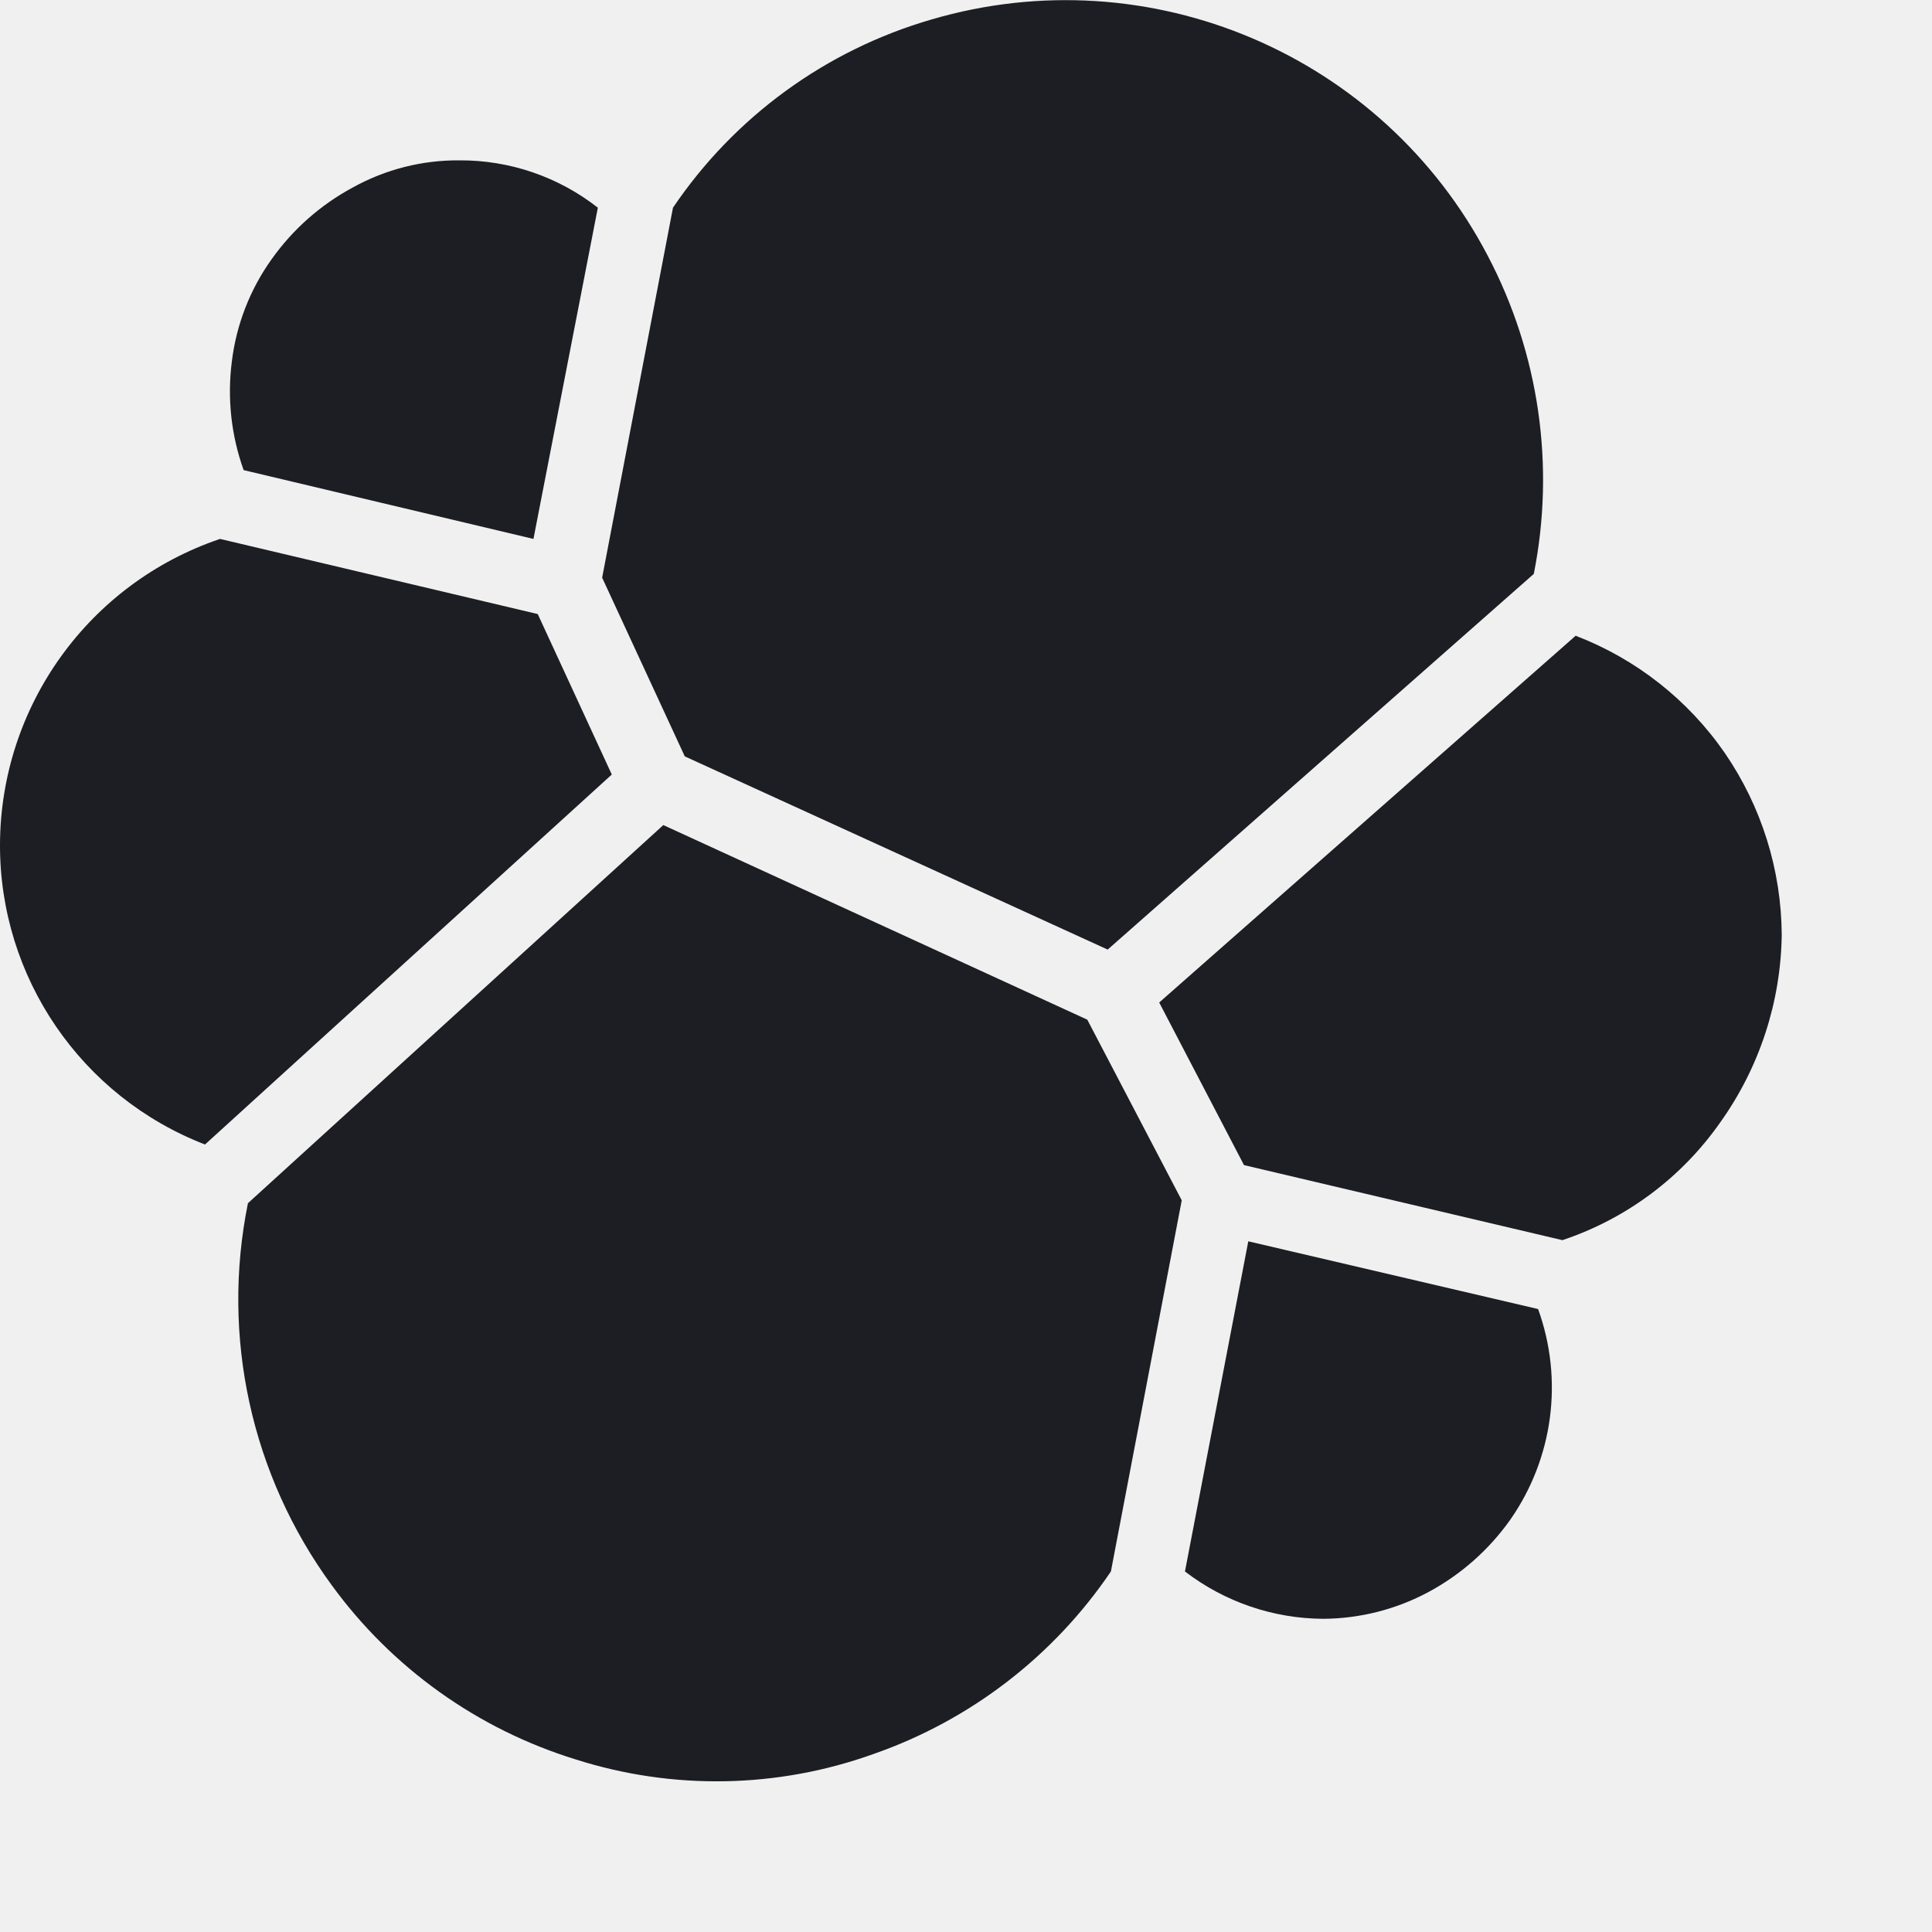
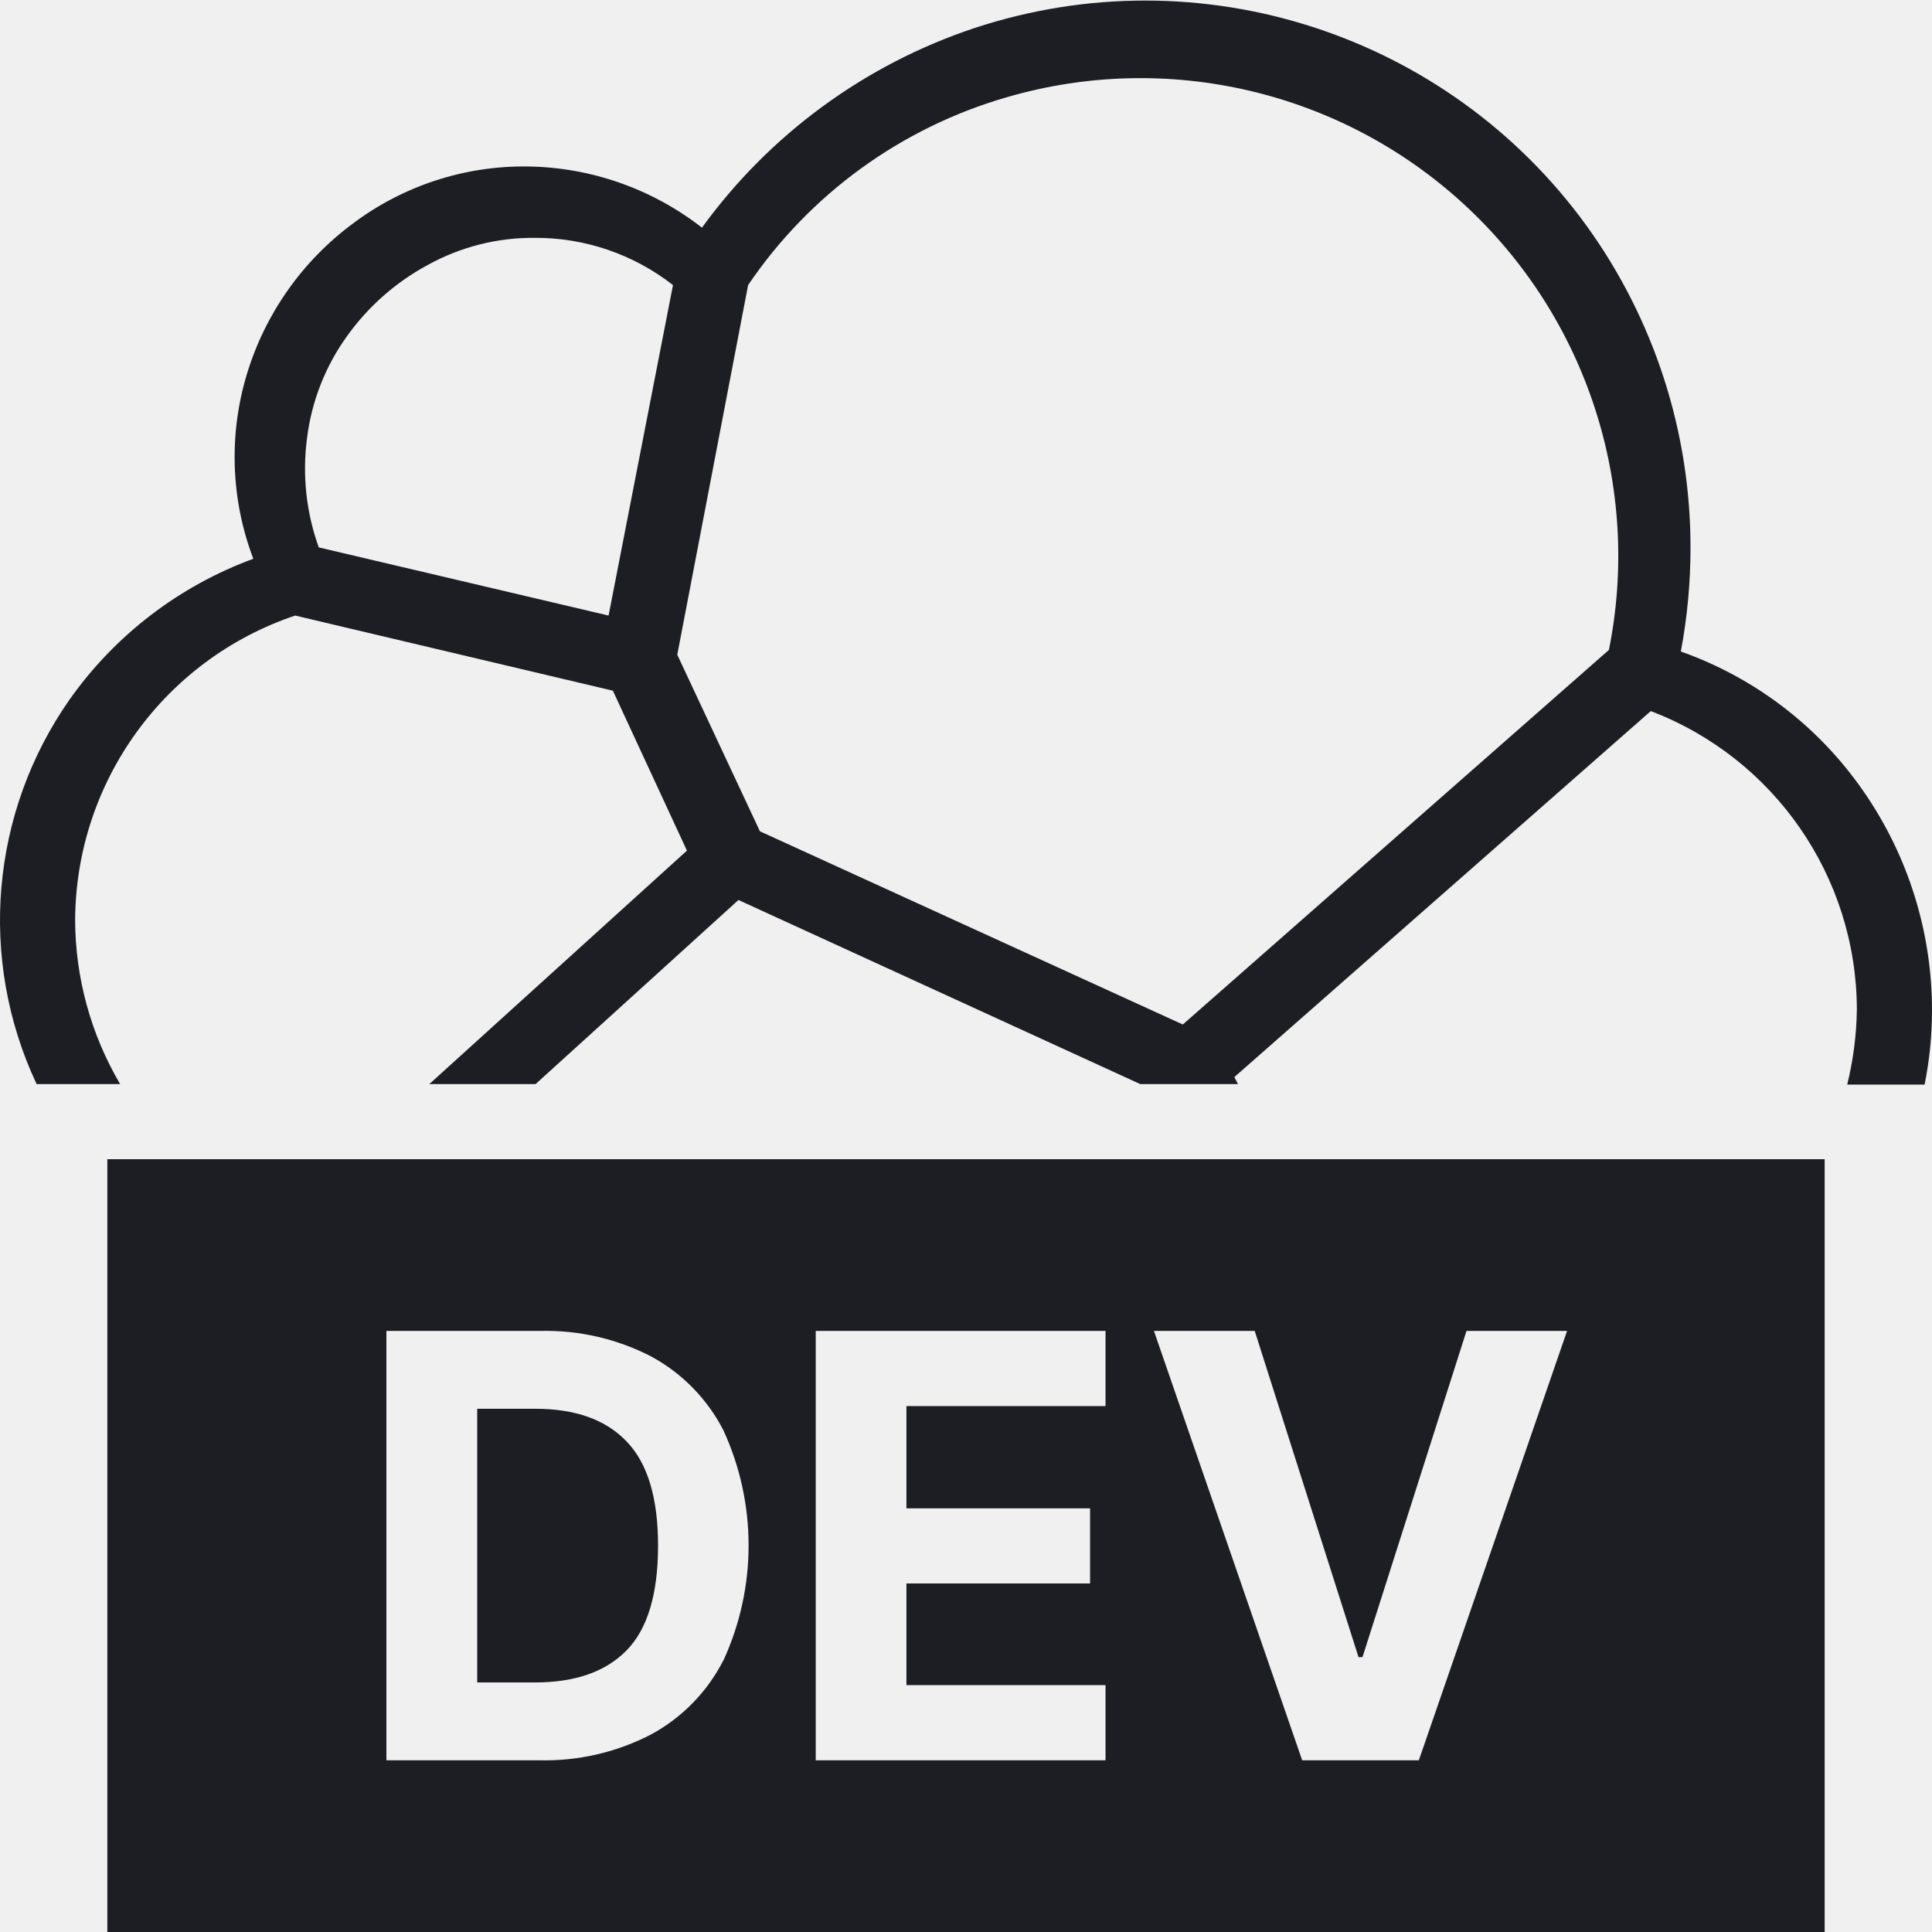
<svg xmlns="http://www.w3.org/2000/svg" viewBox="0 0 180 180">
  <style>path { fill: #1C1E23; } @media (prefers-color-scheme: dark) { path { fill: #FFFFFF; } }</style>
-   <path d="M62.7,19.35A43.79,43.79,0,0,1,86.8,1.81a44.38,44.38,0,0,1,51.8,22,44.85,44.85,0,0,1,4.3,29.66l-39.7,35-39.4-18L56.1,53.82ZM42.8,14.94a20.71,20.71,0,0,1,12.9,4.41l-6,30.86-27-6.41a21.73,21.73,0,0,1-1.1-10.12,20.67,20.67,0,0,1,3.7-9.52,22.13,22.13,0,0,1,7.6-6.71A20.13,20.13,0,0,1,42.8,14.94ZM0,78.67A30.17,30.17,0,0,1,20.5,50.21l29.6,7L57,72.16,19.1,106.63A29.87,29.87,0,0,1,0,78.67Zm103.5,67.74a44.34,44.34,0,0,1-22.1,17,43.25,43.25,0,0,1-27.8.5,44.23,44.23,0,0,1-22.7-16.23,45.07,45.07,0,0,1-7.8-35.58L61.8,76.87,101.3,95l8.8,16.83Zm19.8,4.41a21.33,21.33,0,0,1-12.9-4.41l5.9-30.76,27,6.31a21.49,21.49,0,0,1-2.6,19.64,22.26,22.26,0,0,1-7.6,6.72,21,21,0,0,1-9.8,2.5Zm22.3-35.27-29.7-7L108,93.4l38.8-34.17a29.94,29.94,0,0,1,13.9,10.93A30.27,30.27,0,0,1,166,87.09a30.78,30.78,0,0,1-5.7,17.44,29.24,29.24,0,0,1-14.7,11Z" />
+   <path d="M11.19,101A30.34,30.34,0,0,1,7,85.75a30.09,30.09,0,0,1,20.5-28.4l29.6,7L64,79.25,40,101h9.9L68.8,83.85,106.23,101h9.11l-.34-.65,38.8-34.1A29.84,29.84,0,0,1,173,94.05a31.07,31.07,0,0,1-.9,7h7.21a35,35,0,0,0,.69-6.85,35.79,35.79,0,0,0-6.4-20.5,34.77,34.77,0,0,0-17-13,52.15,52.15,0,0,0,.9-9.69,51.15,51.15,0,0,0-9.7-30,50.78,50.78,0,0,0-57-18.4,51.44,51.44,0,0,0-25.4,18.6,27,27,0,0,0-16.2-5.7,26.52,26.52,0,0,0-16.3,5.3A27.3,27.3,0,0,0,23,34.86a26.69,26.69,0,0,0,.6,17.2A36.28,36.28,0,0,0,6.5,65.15,35.86,35.86,0,0,0,3.41,101ZM69.7,26.56A43.77,43.77,0,0,1,93.8,9.06a44.51,44.51,0,0,1,56.1,51.49l-39.7,34.9-39.4-18L63.1,61ZM28.6,40.86a20.6,20.6,0,0,1,3.7-9.5,22.21,22.21,0,0,1,7.6-6.7,20.23,20.23,0,0,1,9.9-2.5,20.76,20.76,0,0,1,12.9,4.4l-6,30.79L29.7,51A21.64,21.64,0,0,1,28.6,40.86Z" />
+   <path d="M10,108v72H170V108Zm57.39,46.7a16.26,16.26,0,0,1-6.74,6.9A21.48,21.48,0,0,1,50.18,164H36V124H50.29a21.37,21.37,0,0,1,10.4,2.39,16.29,16.29,0,0,1,6.71,6.87,25.68,25.68,0,0,1,0,21.44ZM103,164H76V124h27v7H84.45v9.53h17.11v7H84.45V157H103Zm29.19,0H121.32l-13.81-40h9.39l9.67,30.39h.37L136.63,124H146Z" />
+   <path d="M49.85,131.25H44.46v25.5h5.37q5.64,0,8.56-3T61.31,144q0-6.66-2.92-9.69C56.44,132.26,53.6,131.25,49.85,131.25Z" />
</svg>
